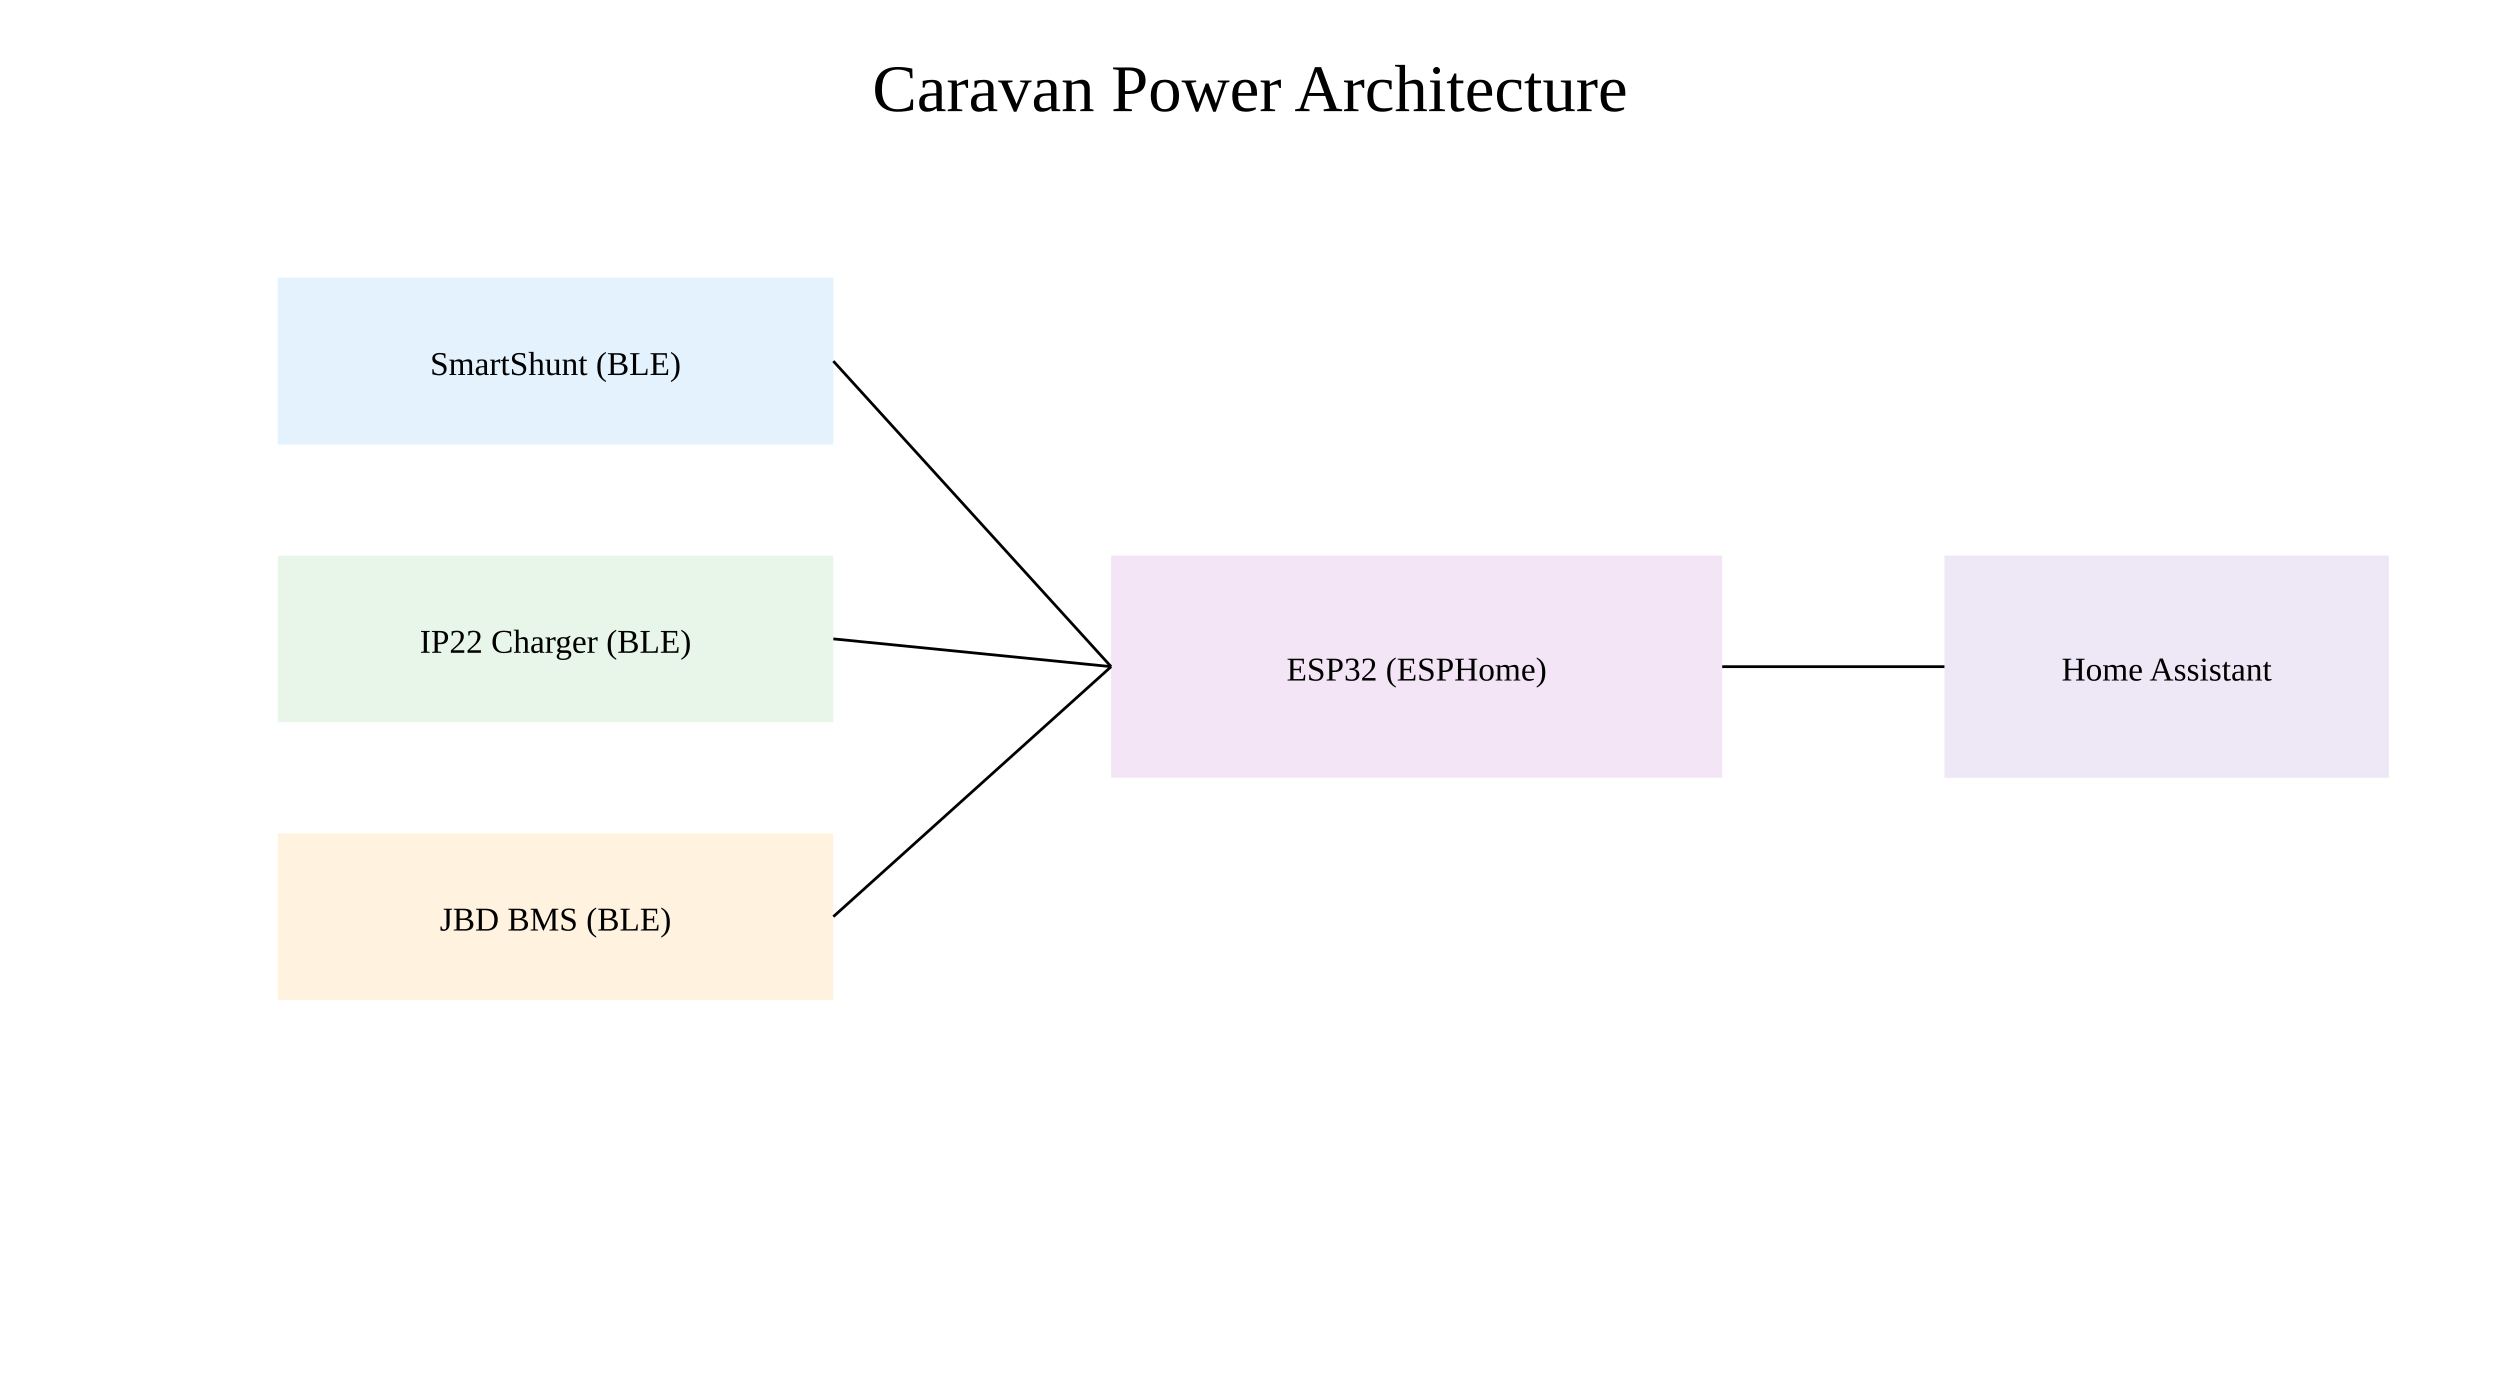
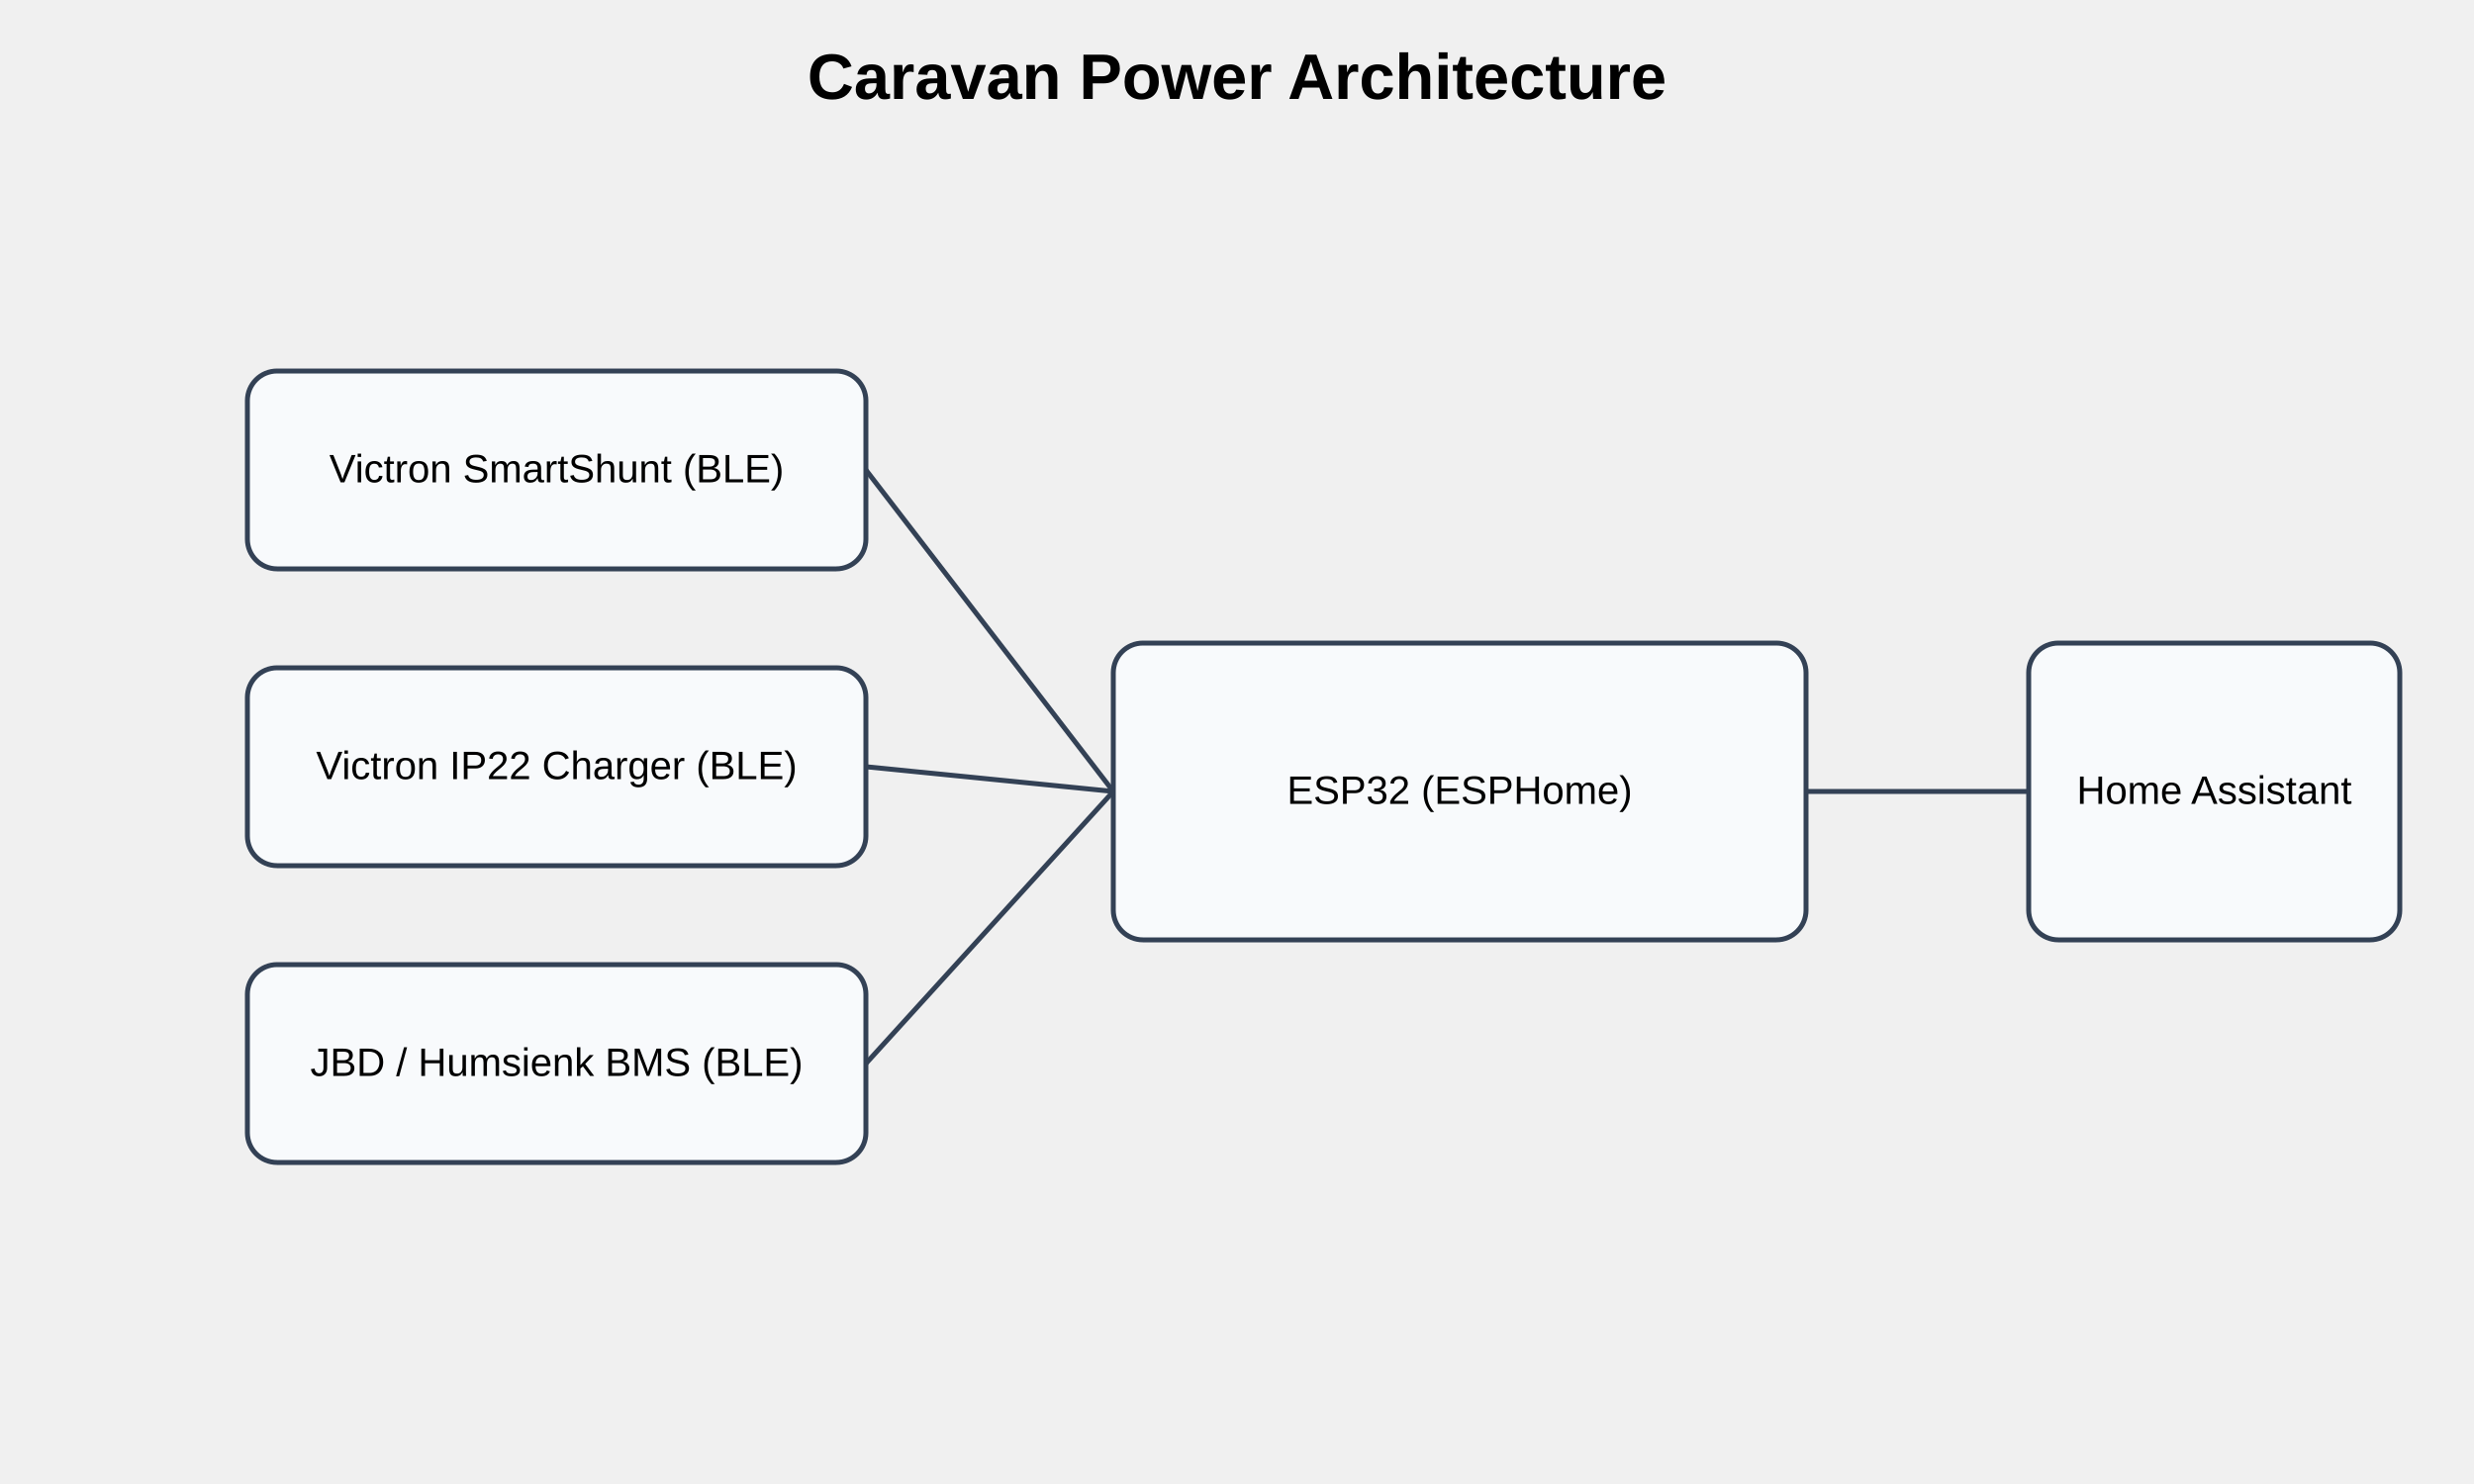
- <svg xmlns="http://www.w3.org/2000/svg" width="900" height="500">
-   <rect width="100%" height="100%" fill="white" />
-   <text x="450" y="40" font-size="24" text-anchor="middle">Caravan Power Architecture</text>
-   <rect x="100" y="100" width="200" height="60" fill="#e3f2fd" />
-   <text x="200" y="135" text-anchor="middle">SmartShunt (BLE)</text>
-   <rect x="100" y="200" width="200" height="60" fill="#e8f5e9" />
-   <text x="200" y="235" text-anchor="middle">IP22 Charger (BLE)</text>
-   <rect x="100" y="300" width="200" height="60" fill="#fff3e0" />
-   <text x="200" y="335" text-anchor="middle">JBD BMS (BLE)</text>
-   <rect x="400" y="200" width="220" height="80" fill="#f3e5f5" />
-   <text x="510" y="245" text-anchor="middle">ESP32 (ESPHome)</text>
-   <rect x="700" y="200" width="160" height="80" fill="#ede7f6" />
-   <text x="780" y="245" text-anchor="middle">Home Assistant</text>
-   <line x1="300" y1="130" x2="400" y2="240" stroke="black" />
-   <line x1="300" y1="230" x2="400" y2="240" stroke="black" />
-   <line x1="300" y1="330" x2="400" y2="240" stroke="black" />
-   <line x1="620" y1="240" x2="700" y2="240" stroke="black" />
+ <svg xmlns="http://www.w3.org/2000/svg" width="1000" height="600">
+   <style>
+ .box { fill:#f8fafc; stroke:#334155; stroke-width:2; rx:12; }
+ .title { font-size:26px; font-family:Arial; font-weight:bold; }
+ .label { font-size:16px; font-family:Arial; }
+ </style>
+   <text x="500" y="40" text-anchor="middle" class="title">Caravan Power Architecture</text>
+   <rect x="100" y="150" width="250" height="80" class="box" />
+   <text x="225" y="195" text-anchor="middle" class="label">Victron SmartShunt (BLE)</text>
+   <rect x="100" y="270" width="250" height="80" class="box" />
+   <text x="225" y="315" text-anchor="middle" class="label">Victron IP22 Charger (BLE)</text>
+   <rect x="100" y="390" width="250" height="80" class="box" />
+   <text x="225" y="435" text-anchor="middle" class="label">JBD / Humsienk BMS (BLE)</text>
+   <rect x="450" y="260" width="280" height="120" class="box" />
+   <text x="590" y="325" text-anchor="middle" class="label">ESP32 (ESPHome)</text>
+   <rect x="820" y="260" width="150" height="120" class="box" />
+   <text x="895" y="325" text-anchor="middle" class="label">Home Assistant</text>
+   <line x1="350" y1="190" x2="450" y2="320" stroke="#334155" stroke-width="2" />
+   <line x1="350" y1="310" x2="450" y2="320" stroke="#334155" stroke-width="2" />
+   <line x1="350" y1="430" x2="450" y2="320" stroke="#334155" stroke-width="2" />
+   <line x1="730" y1="320" x2="820" y2="320" stroke="#334155" stroke-width="2" />
</svg>
